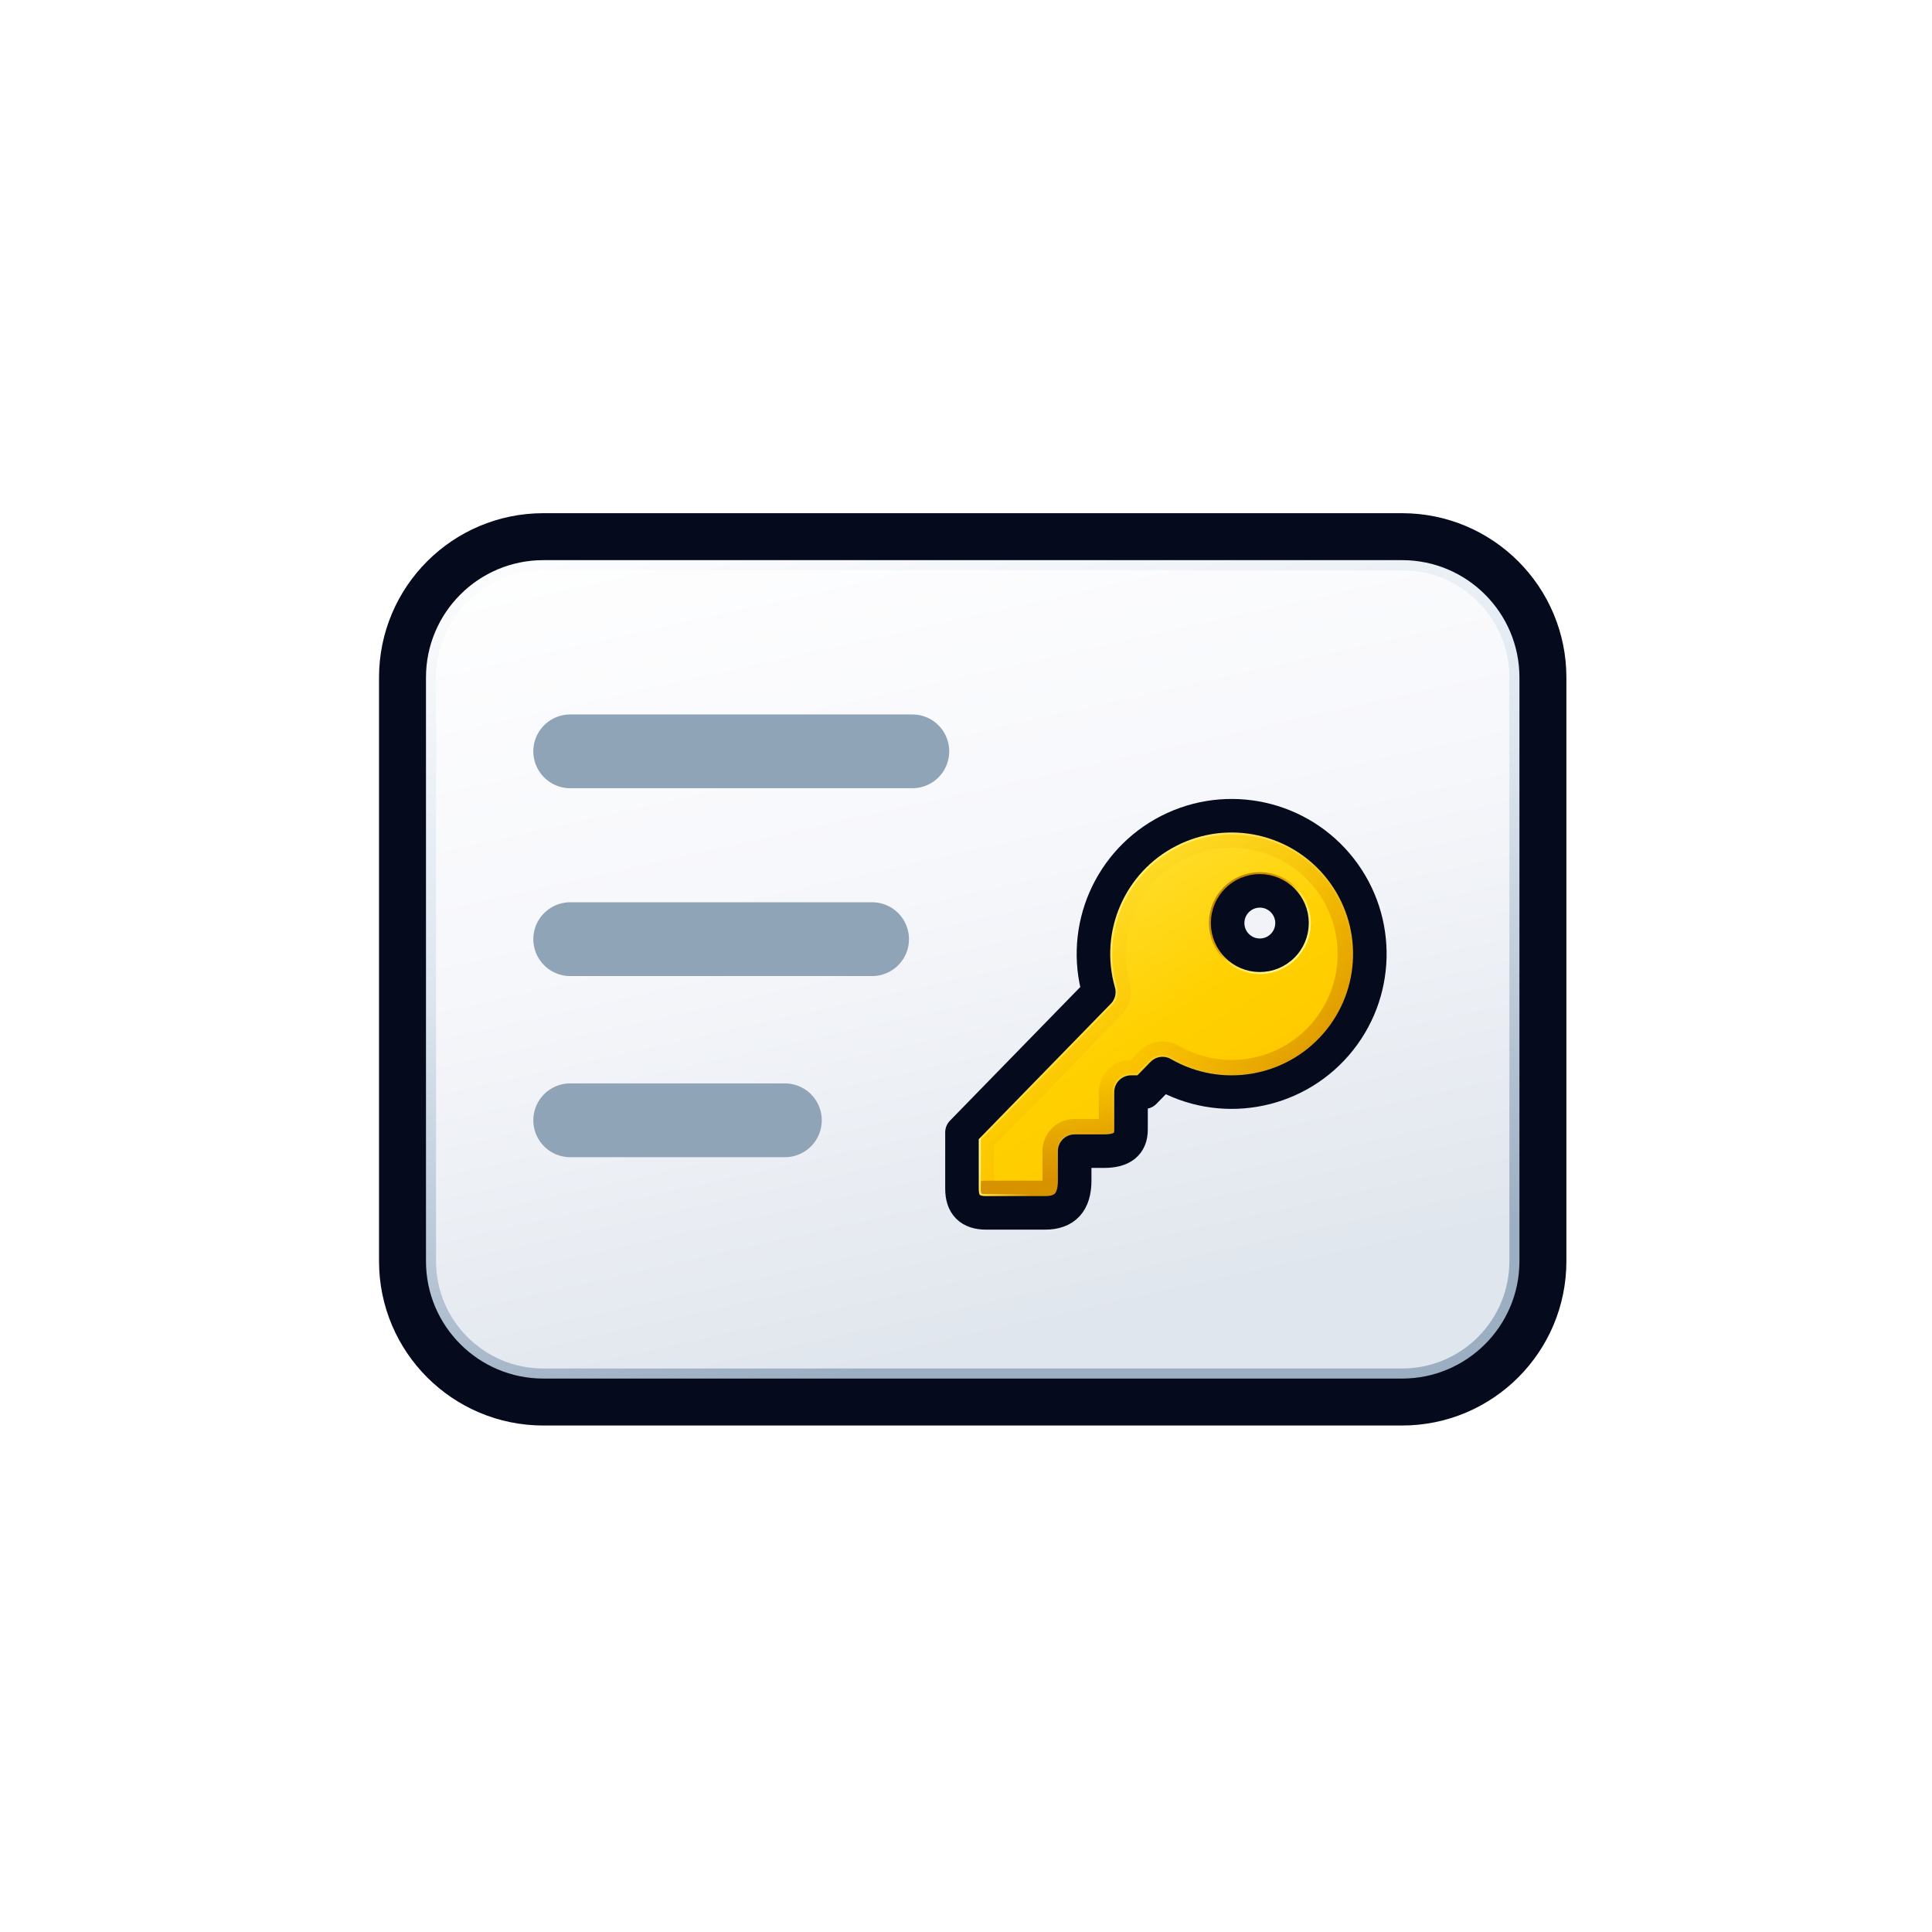
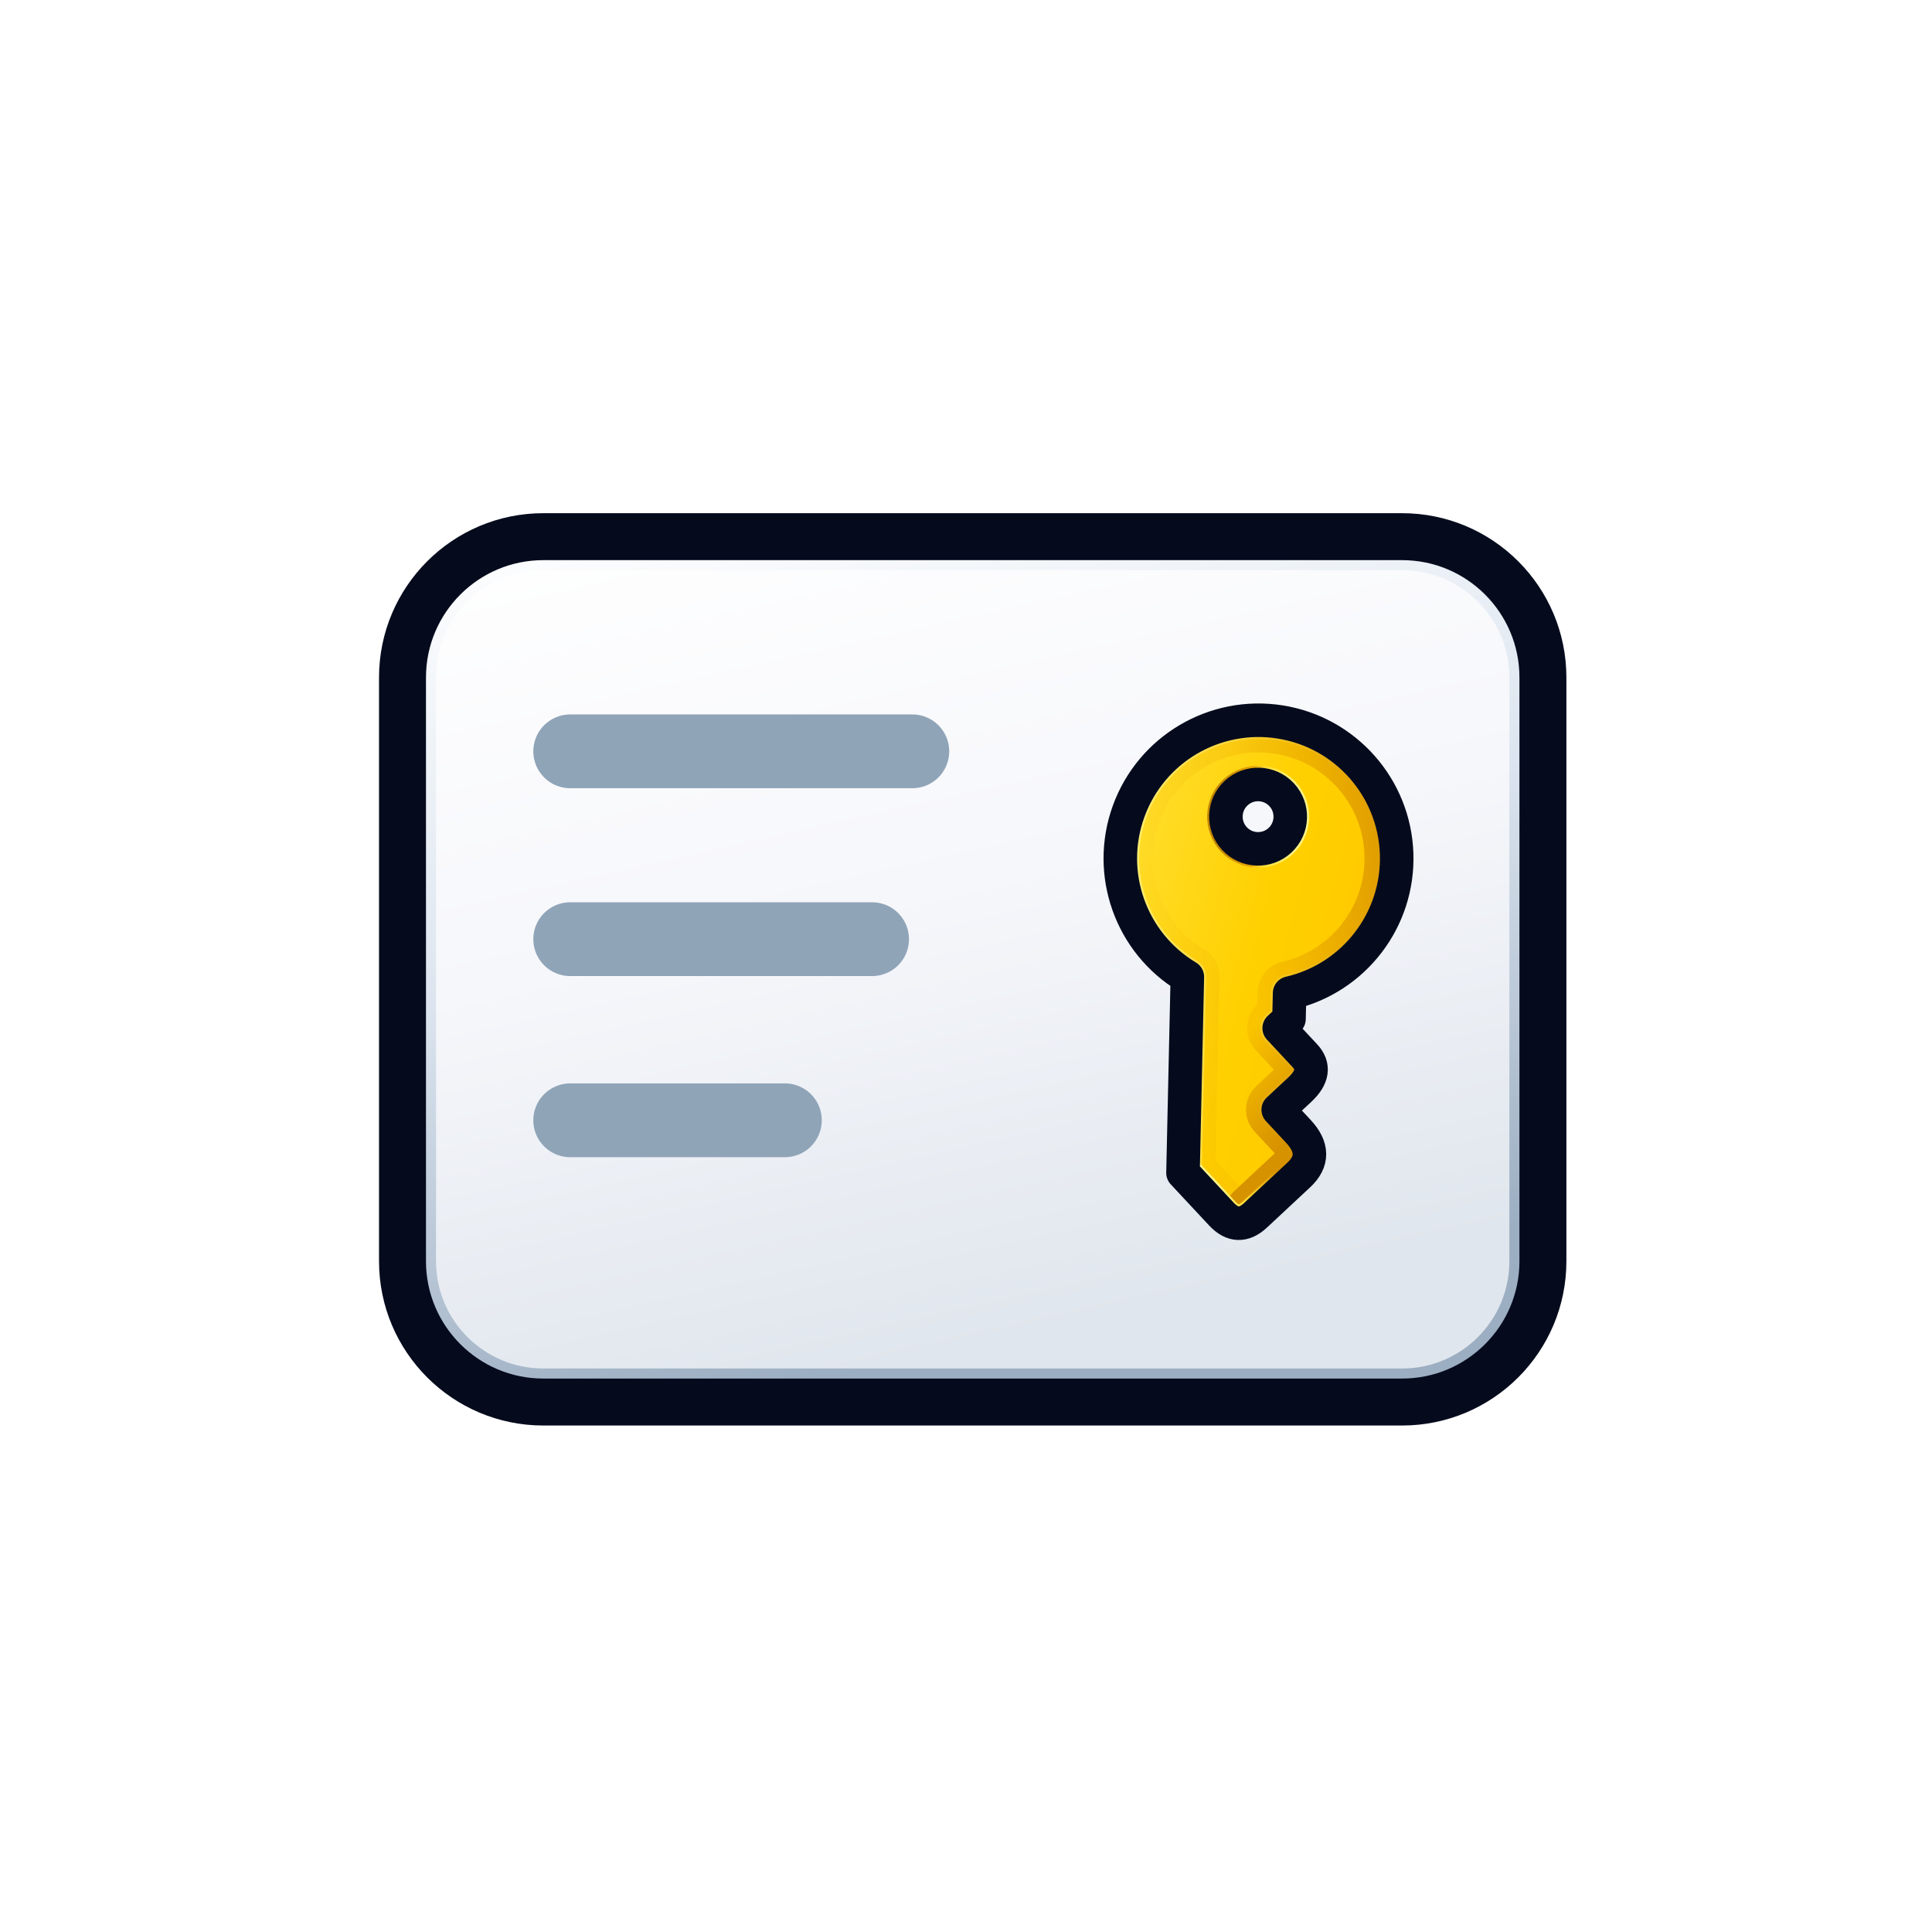
<svg xmlns="http://www.w3.org/2000/svg" width="288" height="288" viewBox="0 0 288 288" role="img" aria-labelledby="access-role-title">
  <defs>
    <linearGradient id="access-role-paper" x1="0" y1="0" x2=".3" y2="1">
      <stop offset="0.0" stop-color="#ffffff" />
      <stop offset="0.5" stop-color="#f6f7fb" />
      <stop offset="1.0" stop-color="#e0e6ed" />
    </linearGradient>
    <linearGradient id="access-role-silver-edge" x1="0" y1="0" x2=".3" y2="1">
      <stop offset="0.0" stop-color="#ffffff" />
      <stop offset="0.5" stop-color="#dce5ef" />
      <stop offset="1.0" stop-color="#9caec2" />
    </linearGradient>
    <rect id="access-role-shape1" x="67" y="80" width="170" height="129" rx="21" />
    <clipPath id="access-role-shape1-clip">
      <use href="#access-role-shape1" />
    </clipPath>
    <linearGradient id="access-role-key-gold" gradientUnits="userSpaceOnUse" x1="105" y1="80" x2="188" y2="213">
      <stop offset="0" stop-color="#ffe23a" stop-opacity="1" />
      <stop offset="0.5" stop-color="#ffd000" stop-opacity="1" />
      <stop offset="1" stop-color="#ffc300" stop-opacity="1" />
    </linearGradient>
    <linearGradient id="access-role-key-gold-edge" gradientUnits="userSpaceOnUse" x1="100" y1="100" x2="187" y2="206">
      <stop offset="0" stop-color="#fff487" stop-opacity="1" />
      <stop offset="0.5" stop-color="#ffdf35" stop-opacity="1" />
      <stop offset="1" stop-color="#ecac00" stop-opacity="1" />
    </linearGradient>
    <path id="access-role-key-body" d="M121.995 134.695 A51.5 51.5 0 1 1 145.75 165.1 L139 172 H134 V186 Q134 194 124 194 H113 V205 Q113 217 102 217 H80 Q71 217 71 208 V187 Z M194 109 A12 12 0 1 1 170 109 A12 12 0 1 1 194 109 Z" fill-rule="evenodd" clip-rule="evenodd" />
    <clipPath id="access-role-key-body-clip">
      <use href="#access-role-key-body" />
    </clipPath>
    <linearGradient id="access-role-key-contour-shadow" gradientUnits="userSpaceOnUse" x1="126" y1="100" x2="211" y2="167">
      <stop offset="0" stop-color="#e9a300" stop-opacity="0" />
      <stop offset=".4" stop-color="#e9a300" stop-opacity=".25" />
      <stop offset="1" stop-color="#d79200" stop-opacity="1" />
    </linearGradient>
    <linearGradient id="access-role-key-lower-shadow" gradientUnits="userSpaceOnUse" x1="0" y1="165" x2="0" y2="205">
      <stop offset="0" stop-color="#d79200" stop-opacity="0" />
      <stop offset="1" stop-color="#d79200" stop-opacity="1" />
    </linearGradient>
    <linearGradient id="access-role-key-tip-edge" gradientUnits="userSpaceOnUse" x1="74" y1="208" x2="94" y2="217">
      <stop offset="0" stop-color="#fff487" />
      <stop offset="0.3" stop-color="#ffdf35" />
      <stop offset="1" stop-color="#d79200" />
    </linearGradient>
    <linearGradient id="access-role-key-hole-edge" gradientUnits="userSpaceOnUse" x1="172" y1="99" x2="192" y2="119">
      <stop offset="0" stop-color="#c48700" />
      <stop offset="0.4" stop-color="#e6a500" />
      <stop offset="0.6" stop-color="#ffdf35" />
      <stop offset="1" stop-color="#fff487" />
    </linearGradient>
    <path id="access-role-key-outer-contour" d="M121.995 134.695 A51.5 51.5 0 1 1 145.75 165.1 L139 172 H134 V186 Q134 194 124 194 H113 V205 Q113 217 102 217 H80 Q71 217 71 208 V187 Z" />
  </defs>
  <g stroke-linecap="round" stroke-linejoin="round" transform="translate(-7 0)">
    <use href="#access-role-shape1" fill="url(#access-role-paper)" />
    <use href="#access-role-shape1" fill="none" stroke="url(#access-role-silver-edge)" stroke-width="10" clip-path="url(#access-role-shape1-clip)" />
    <use href="#access-role-shape1" fill="none" stroke="#050b1d" stroke-width="7" />
    <path d="M92 112 H143 M92 140 H137 M92 167 H124" fill="none" stroke="#90a4b8" stroke-width="11" />
-     <g stroke-linecap="round" stroke-linejoin="round" transform="translate(122 94) scale(.4)">
+     <g stroke-linecap="round" stroke-linejoin="round" transform="translate(135 83) scale(.4) rotate(-43 150 145)">
      <use href="#access-role-key-body" fill="url(#access-role-key-gold)" />
      <use href="#access-role-key-body" fill="none" stroke="url(#access-role-key-gold-edge)" stroke-width="14" clip-path="url(#access-role-key-body-clip)" />
      <use href="#access-role-key-outer-contour" fill="none" stroke="url(#access-role-key-contour-shadow)" stroke-width="24" clip-path="url(#access-role-key-body-clip)" />
      <path d="M145.75 165.1 L139 172 H134 V186 Q134 194 124 194 H113 V205 Q113 217 102 217 H80" fill="none" stroke="url(#access-role-key-lower-shadow)" stroke-width="24" clip-path="url(#access-role-key-body-clip)" />
      <path d="M71 187 V208 Q71 217 80 217 H102" fill="none" stroke="url(#access-role-key-tip-edge)" stroke-width="14" stroke-linecap="butt" clip-path="url(#access-role-key-body-clip)" />
      <circle cx="182" cy="109" r="12" fill="none" stroke="url(#access-role-key-hole-edge)" stroke-width="14" clip-path="url(#access-role-key-body-clip)" />
      <use href="#access-role-key-body" fill="none" stroke="#050b1d" stroke-width="12.5" />
    </g>
  </g>
</svg>
